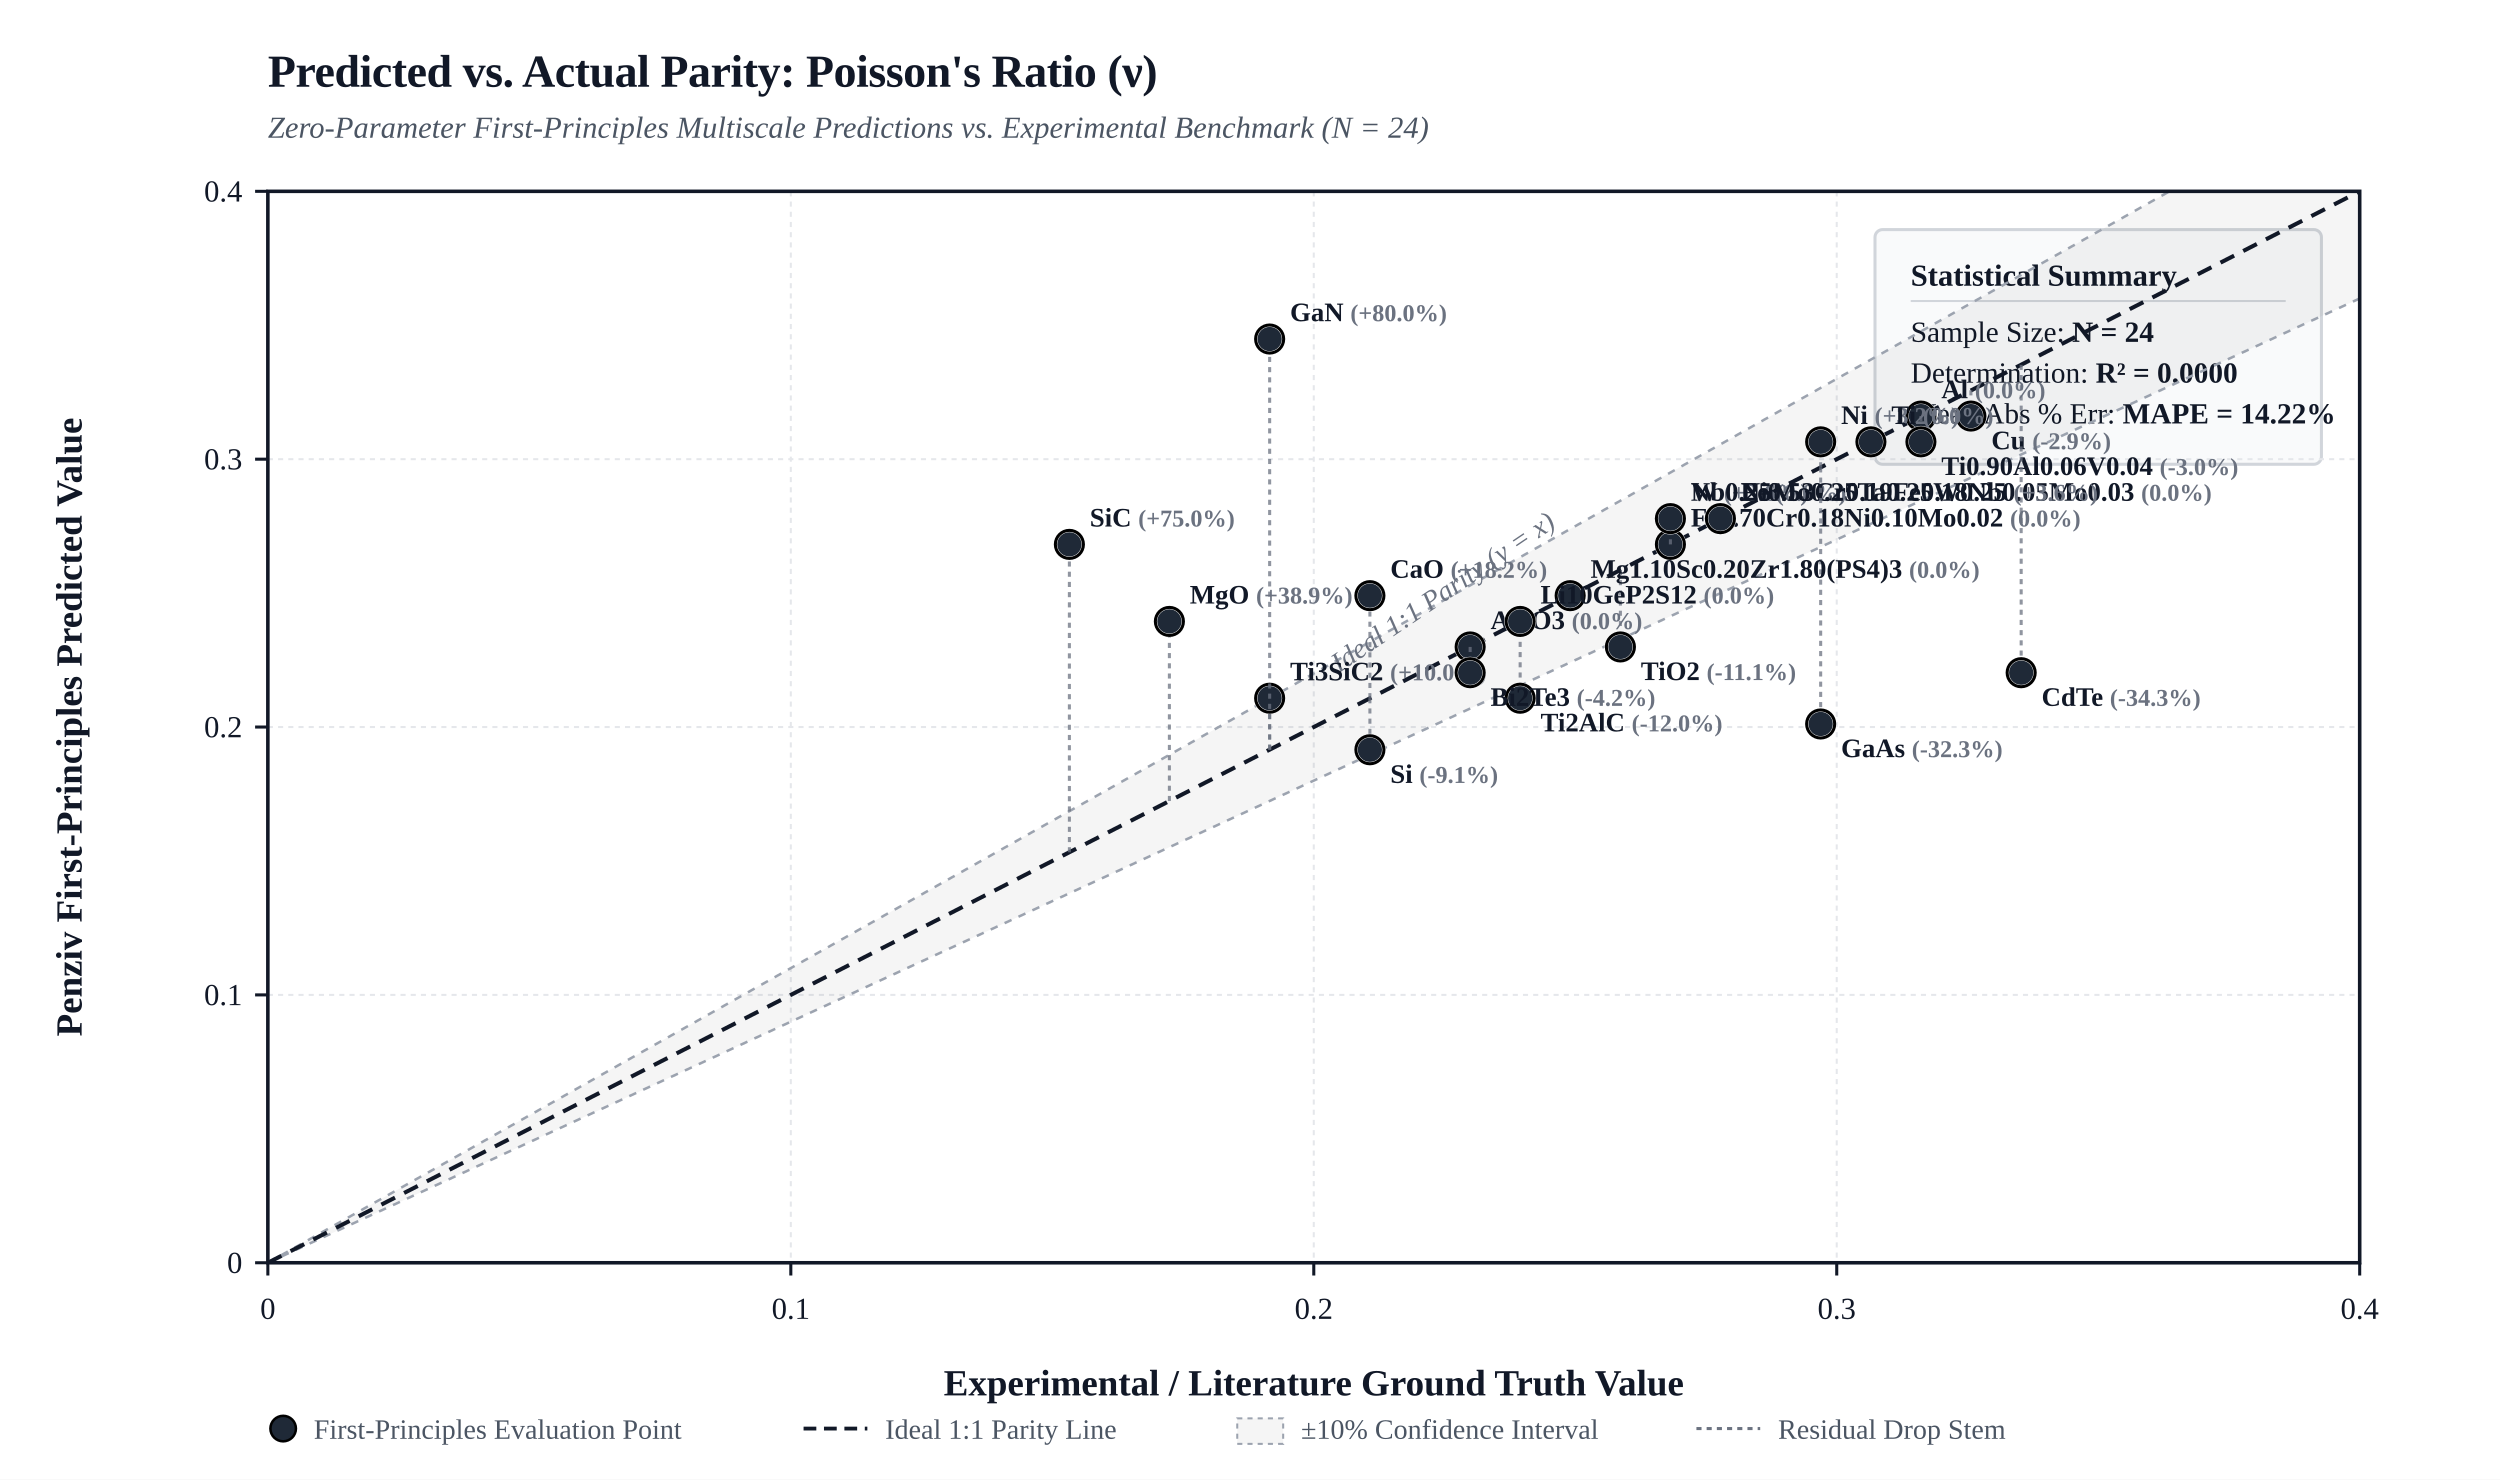
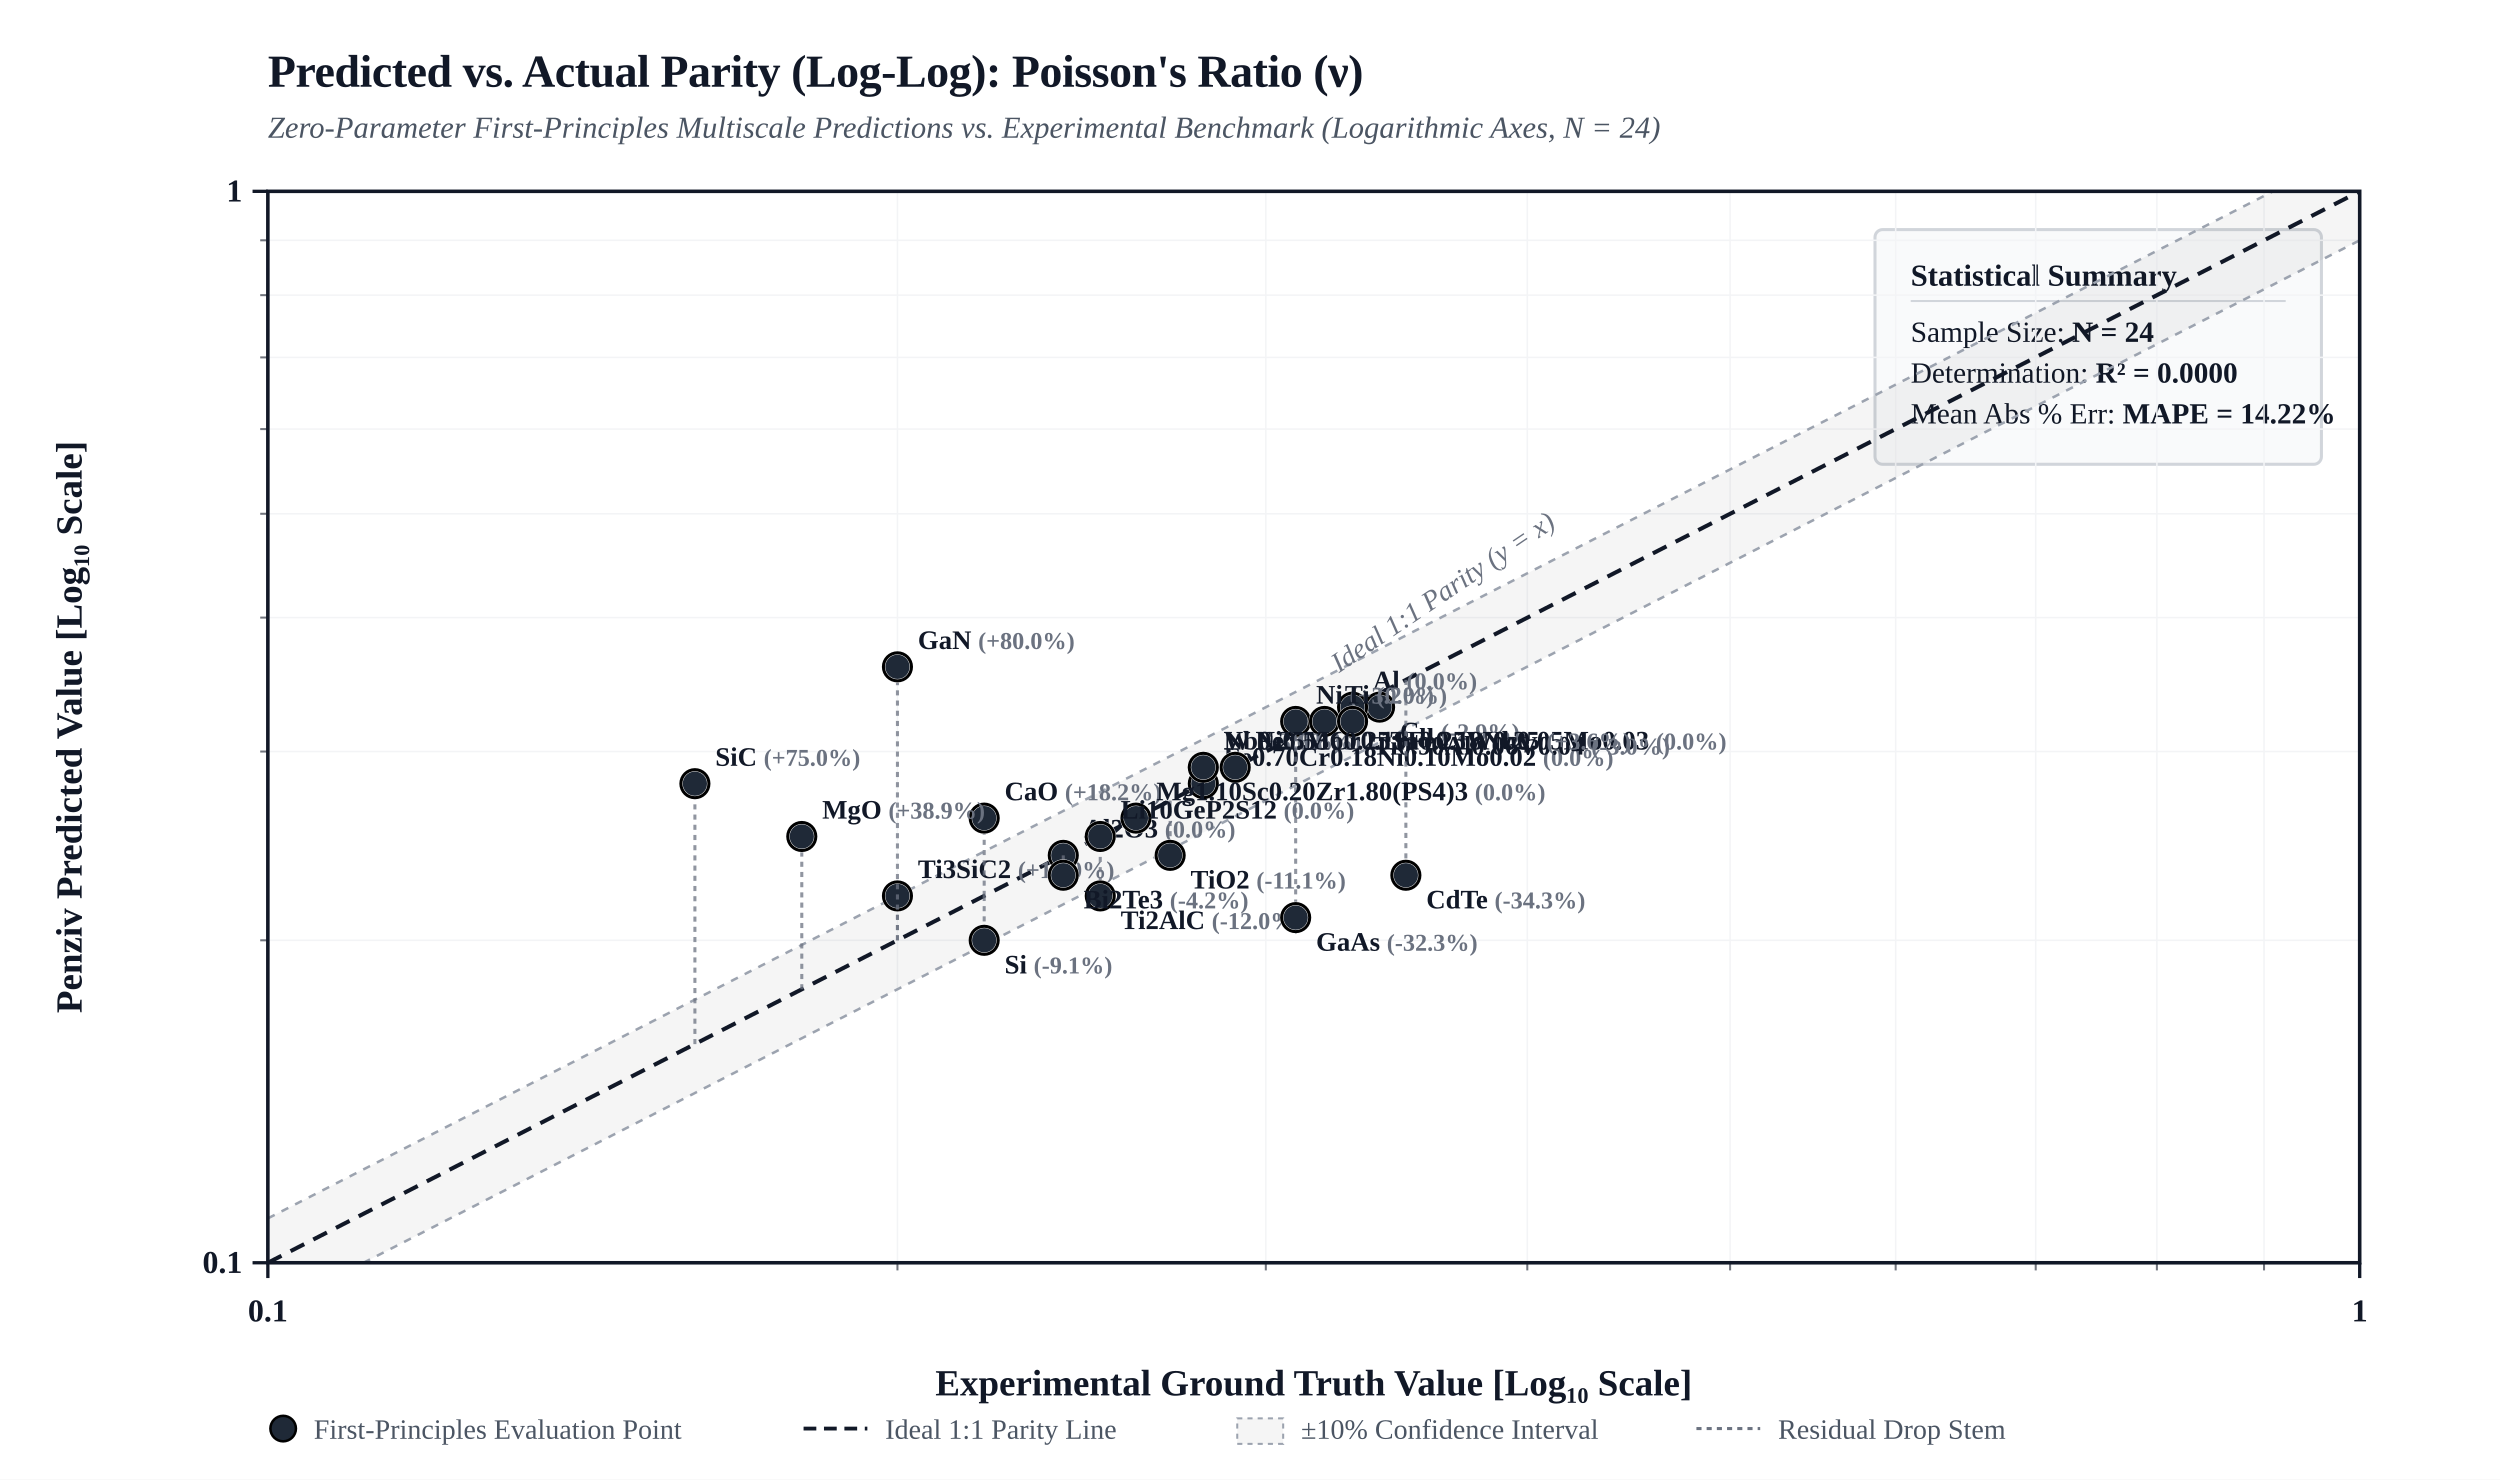
<svg xmlns="http://www.w3.org/2000/svg" viewBox="0 0 980 580" width="100%" height="auto" style="background-color: #FFFFFF; border: 1px solid #E5E7EB; border-radius: 4px; font-family: 'Times New Roman', Times, 'DejaVu Serif', 'TeX Gyre Termes', Georgia, serif;">
  <defs>
    <clipPath id="plotClip">
      <rect x="105" y="75" width="820" height="420" />
    </clipPath>
  </defs>
  <rect x="0" y="0" width="980" height="580" fill="#FFFFFF" />
-   <text x="105" y="34" fill="#111827" font-size="18" font-weight="bold" letter-spacing="-0.01em">Predicted vs. Actual Parity: Poisson's Ratio (ν)</text>
-   <text x="105" y="54" fill="#4B5563" font-size="12" font-style="italic">Zero-Parameter First-Principles Multiscale Predictions vs. Experimental Benchmark (N = 24)</text>
+   <text x="105" y="34" fill="#111827" font-size="18" font-weight="bold" letter-spacing="-0.01em">Predicted vs. Actual Parity (Log-Log): Poisson's Ratio (ν)</text>
+   <text x="105" y="54" fill="#4B5563" font-size="12" font-style="italic">Zero-Parameter First-Principles Multiscale Predictions vs. Experimental Benchmark (Logarithmic Axes, N = 24)</text>
  <g transform="translate(735, 90)">
    <rect width="175" height="92" rx="3" fill="#F9FAFB" stroke="#D1D5DB" stroke-width="1.2" />
    <text x="14" y="22" fill="#111827" font-size="12" font-weight="bold">Statistical Summary</text>
    <line x1="14" y1="28" x2="161" y2="28" stroke="#D1D5DB" stroke-width="0.8" />
    <text x="14" y="44" fill="#111827" font-size="11.5">Sample Size: <tspan font-weight="bold">N = 24</tspan>
    </text>
    <text x="14" y="60" fill="#111827" font-size="11.5">Determination: <tspan font-weight="bold">R² = 0.0000</tspan>
    </text>
    <text x="14" y="76" fill="#111827" font-size="11.5">Mean Abs % Err: <tspan font-weight="bold">MAPE = 14.22%</tspan>
    </text>
  </g>
-   <line x1="105.0" y1="75" x2="105.0" y2="495" stroke="#E5E7EB" stroke-width="0.8" stroke-dasharray="2,2" />
-   <line x1="105" y1="495.0" x2="925" y2="495.0" stroke="#E5E7EB" stroke-width="0.8" stroke-dasharray="2,2" />
-   <line x1="100" y1="495.0" x2="105" y2="495.0" stroke="#111827" stroke-width="1.2" />
-   <text x="95" y="499.0" fill="#111827" font-size="12" font-weight="500" text-anchor="end">0</text>
-   <line x1="105.0" y1="495" x2="105.0" y2="500" stroke="#111827" stroke-width="1.2" />
-   <text x="105.0" y="517.0" fill="#111827" font-size="12" font-weight="500" text-anchor="middle">0</text>
-   <line x1="310.0" y1="75" x2="310.0" y2="495" stroke="#E5E7EB" stroke-width="0.8" stroke-dasharray="2,2" />
-   <line x1="105" y1="390.0" x2="925" y2="390.0" stroke="#E5E7EB" stroke-width="0.8" stroke-dasharray="2,2" />
-   <line x1="100" y1="390.0" x2="105" y2="390.0" stroke="#111827" stroke-width="1.2" />
-   <text x="95" y="394.0" fill="#111827" font-size="12" font-weight="500" text-anchor="end">0.1</text>
-   <line x1="310.0" y1="495" x2="310.0" y2="500" stroke="#111827" stroke-width="1.2" />
-   <text x="310.0" y="517.0" fill="#111827" font-size="12" font-weight="500" text-anchor="middle">0.1</text>
-   <line x1="515.0" y1="75" x2="515.0" y2="495" stroke="#E5E7EB" stroke-width="0.8" stroke-dasharray="2,2" />
-   <line x1="105" y1="285.0" x2="925" y2="285.0" stroke="#E5E7EB" stroke-width="0.8" stroke-dasharray="2,2" />
-   <line x1="100" y1="285.0" x2="105" y2="285.0" stroke="#111827" stroke-width="1.2" />
-   <text x="95" y="289.0" fill="#111827" font-size="12" font-weight="500" text-anchor="end">0.2</text>
-   <line x1="515.0" y1="495" x2="515.0" y2="500" stroke="#111827" stroke-width="1.2" />
-   <text x="515.0" y="517.0" fill="#111827" font-size="12" font-weight="500" text-anchor="middle">0.2</text>
-   <line x1="720.0" y1="75" x2="720.0" y2="495" stroke="#E5E7EB" stroke-width="0.8" stroke-dasharray="2,2" />
-   <line x1="105" y1="180.0" x2="925" y2="180.0" stroke="#E5E7EB" stroke-width="0.8" stroke-dasharray="2,2" />
-   <line x1="100" y1="180.0" x2="105" y2="180.0" stroke="#111827" stroke-width="1.2" />
-   <text x="95" y="184.0" fill="#111827" font-size="12" font-weight="500" text-anchor="end">0.3</text>
-   <line x1="720.0" y1="495" x2="720.0" y2="500" stroke="#111827" stroke-width="1.2" />
-   <text x="720.0" y="517.0" fill="#111827" font-size="12" font-weight="500" text-anchor="middle">0.3</text>
-   <line x1="925.0" y1="75" x2="925.0" y2="495" stroke="#E5E7EB" stroke-width="0.8" stroke-dasharray="2,2" />
-   <line x1="105" y1="75.0" x2="925" y2="75.0" stroke="#E5E7EB" stroke-width="0.8" stroke-dasharray="2,2" />
-   <line x1="100" y1="75.0" x2="105" y2="75.0" stroke="#111827" stroke-width="1.2" />
-   <text x="95" y="79.0" fill="#111827" font-size="12" font-weight="500" text-anchor="end">0.4</text>
-   <line x1="925.0" y1="495" x2="925.0" y2="500" stroke="#111827" stroke-width="1.2" />
-   <text x="925.0" y="517.0" fill="#111827" font-size="12" font-weight="500" text-anchor="middle">0.4</text>
-   <polygon points="105.0,495.0 925.0,33.0 925.0,117.0 105.0,495.0" fill="rgba(0, 0, 0, 0.04)" clip-path="url(#plotClip)" />
-   <line x1="105.0" y1="495.0" x2="925.0" y2="33.0" stroke="#9CA3AF" stroke-width="1.0" stroke-dasharray="3,3" clip-path="url(#plotClip)" />
-   <line x1="105.0" y1="495.0" x2="925.0" y2="117.0" stroke="#9CA3AF" stroke-width="1.0" stroke-dasharray="3,3" clip-path="url(#plotClip)" />
+   <line x1="351.8" y1="75" x2="351.8" y2="495" stroke="#F3F4F6" stroke-width="0.6" />
+   <line x1="105" y1="368.6" x2="925" y2="368.6" stroke="#F3F4F6" stroke-width="0.6" />
+   <line x1="102" y1="368.6" x2="105" y2="368.6" stroke="#111827" stroke-width="0.8" opacity="0.6" />
+   <line x1="351.8" y1="495" x2="351.8" y2="498" stroke="#111827" stroke-width="0.8" opacity="0.6" />
+   <line x1="496.2" y1="75" x2="496.2" y2="495" stroke="#F3F4F6" stroke-width="0.6" />
+   <line x1="105" y1="294.6" x2="925" y2="294.6" stroke="#F3F4F6" stroke-width="0.6" />
+   <line x1="102" y1="294.6" x2="105" y2="294.6" stroke="#111827" stroke-width="0.8" opacity="0.6" />
+   <line x1="496.2" y1="495" x2="496.2" y2="498" stroke="#111827" stroke-width="0.8" opacity="0.6" />
+   <line x1="598.7" y1="75" x2="598.7" y2="495" stroke="#F3F4F6" stroke-width="0.6" />
+   <line x1="105" y1="242.1" x2="925" y2="242.1" stroke="#F3F4F6" stroke-width="0.6" />
+   <line x1="102" y1="242.1" x2="105" y2="242.1" stroke="#111827" stroke-width="0.8" opacity="0.6" />
+   <line x1="598.7" y1="495" x2="598.7" y2="498" stroke="#111827" stroke-width="0.8" opacity="0.6" />
+   <line x1="678.2" y1="75" x2="678.2" y2="495" stroke="#F3F4F6" stroke-width="0.6" />
+   <line x1="105" y1="201.4" x2="925" y2="201.4" stroke="#F3F4F6" stroke-width="0.6" />
+   <line x1="102" y1="201.4" x2="105" y2="201.4" stroke="#111827" stroke-width="0.8" opacity="0.6" />
+   <line x1="678.2" y1="495" x2="678.2" y2="498" stroke="#111827" stroke-width="0.8" opacity="0.6" />
+   <line x1="743.1" y1="75" x2="743.1" y2="495" stroke="#F3F4F6" stroke-width="0.6" />
+   <line x1="105" y1="168.2" x2="925" y2="168.2" stroke="#F3F4F6" stroke-width="0.6" />
+   <line x1="102" y1="168.2" x2="105" y2="168.2" stroke="#111827" stroke-width="0.8" opacity="0.6" />
+   <line x1="743.1" y1="495" x2="743.1" y2="498" stroke="#111827" stroke-width="0.8" opacity="0.6" />
+   <line x1="798.0" y1="75" x2="798.0" y2="495" stroke="#F3F4F6" stroke-width="0.6" />
+   <line x1="105" y1="140.1" x2="925" y2="140.1" stroke="#F3F4F6" stroke-width="0.6" />
+   <line x1="102" y1="140.1" x2="105" y2="140.1" stroke="#111827" stroke-width="0.8" opacity="0.6" />
+   <line x1="798.0" y1="495" x2="798.0" y2="498" stroke="#111827" stroke-width="0.8" opacity="0.6" />
+   <line x1="845.5" y1="75" x2="845.5" y2="495" stroke="#F3F4F6" stroke-width="0.6" />
+   <line x1="105" y1="115.7" x2="925" y2="115.7" stroke="#F3F4F6" stroke-width="0.6" />
+   <line x1="102" y1="115.7" x2="105" y2="115.7" stroke="#111827" stroke-width="0.8" opacity="0.6" />
+   <line x1="845.5" y1="495" x2="845.5" y2="498" stroke="#111827" stroke-width="0.8" opacity="0.6" />
+   <line x1="887.5" y1="75" x2="887.5" y2="495" stroke="#F3F4F6" stroke-width="0.6" />
+   <line x1="105" y1="94.2" x2="925" y2="94.2" stroke="#F3F4F6" stroke-width="0.6" />
+   <line x1="102" y1="94.2" x2="105" y2="94.2" stroke="#111827" stroke-width="0.8" opacity="0.6" />
+   <line x1="887.5" y1="495" x2="887.5" y2="498" stroke="#111827" stroke-width="0.8" opacity="0.6" />
+   <line x1="105.0" y1="75" x2="105.0" y2="495" stroke="#E5E7EB" stroke-width="1.0" stroke-dasharray="3,3" />
+   <line x1="105" y1="495.0" x2="925" y2="495.0" stroke="#E5E7EB" stroke-width="1.0" stroke-dasharray="3,3" />
+   <line x1="99" y1="495.0" x2="105" y2="495.0" stroke="#111827" stroke-width="1.3" />
+   <text x="95" y="499.0" fill="#111827" font-size="12.5" font-weight="bold" text-anchor="end">0.1</text>
+   <line x1="105.0" y1="495" x2="105.0" y2="501" stroke="#111827" stroke-width="1.3" />
+   <text x="105.0" y="518.0" fill="#111827" font-size="12.5" font-weight="bold" text-anchor="middle">0.1</text>
+   <line x1="925.0" y1="75" x2="925.0" y2="495" stroke="#E5E7EB" stroke-width="1.0" stroke-dasharray="3,3" />
+   <line x1="105" y1="75.0" x2="925" y2="75.0" stroke="#E5E7EB" stroke-width="1.0" stroke-dasharray="3,3" />
+   <line x1="99" y1="75.0" x2="105" y2="75.0" stroke="#111827" stroke-width="1.3" />
+   <text x="95" y="79.0" fill="#111827" font-size="12.5" font-weight="bold" text-anchor="end">1</text>
+   <line x1="925.0" y1="495" x2="925.0" y2="501" stroke="#111827" stroke-width="1.3" />
+   <text x="925.0" y="518.0" fill="#111827" font-size="12.5" font-weight="bold" text-anchor="middle">1</text>
+   <polygon points="105.0,477.6 925.0,57.6 925.0,94.2 105.0,514.2" fill="rgba(0, 0, 0, 0.04)" clip-path="url(#plotClip)" />
+   <line x1="105.0" y1="477.6" x2="925.0" y2="57.6" stroke="#9CA3AF" stroke-width="1.0" stroke-dasharray="3,3" clip-path="url(#plotClip)" />
+   <line x1="105.0" y1="514.2" x2="925.0" y2="94.2" stroke="#9CA3AF" stroke-width="1.0" stroke-dasharray="3,3" clip-path="url(#plotClip)" />
  <line x1="105.0" y1="495.0" x2="925.0" y2="75.0" stroke="#111827" stroke-width="1.6" stroke-dasharray="6,4" clip-path="url(#plotClip)" />
  <text x="535.0" y="273.0" fill="#6B7280" font-size="11" font-style="italic" transform="rotate(-34 515.0 285.0)">Ideal 1:1 Parity (y = x)</text>
  <rect x="105" y="75" width="820" height="420" fill="none" stroke="#111827" stroke-width="1.4" />
-   <text x="515.0" y="547.0" fill="#111827" font-size="14.5" font-weight="bold" text-anchor="middle">Experimental / Literature Ground Truth Value</text>
-   <text x="32" y="285.0" fill="#111827" font-size="14.5" font-weight="bold" text-anchor="middle" transform="rotate(-90 32 285.0)">Penziv First-Principles Predicted Value</text>
-   <line x1="772.6" y1="153.0" x2="772.6" y2="163.1" stroke="#6B7280" stroke-width="1.2" stroke-dasharray="2,2" opacity="0.75" clip-path="url(#plotClip)" />
-   <circle cx="772.6" cy="163.1" r="5.5" fill="#1F2937" stroke="#FFFFFF" stroke-width="1.5" />
-   <circle cx="772.6" cy="163.1" r="5.5" fill="none" stroke="#000000" stroke-width="1.2" />
-   <text x="780.6" y="176.1" fill="#111827" font-size="10.5" font-weight="600" text-anchor="start">Cu <tspan fill="#6B7280" font-size="9.5">(-2.9%)</tspan>
-   </text>
-   <line x1="753.0" y1="163.1" x2="753.0" y2="163.1" stroke="#6B7280" stroke-width="1.2" stroke-dasharray="2,2" opacity="0.75" clip-path="url(#plotClip)" />
-   <circle cx="753.0" cy="163.1" r="5.5" fill="#1F2937" stroke="#FFFFFF" stroke-width="1.5" />
-   <circle cx="753.0" cy="163.1" r="5.5" fill="none" stroke="#000000" stroke-width="1.2" />
-   <text x="761.0" y="156.1" fill="#111827" font-size="10.5" font-weight="600" text-anchor="start">Al <tspan fill="#6B7280" font-size="9.5">(0.0%)</tspan>
-   </text>
-   <line x1="713.7" y1="183.2" x2="713.7" y2="173.2" stroke="#6B7280" stroke-width="1.2" stroke-dasharray="2,2" opacity="0.75" clip-path="url(#plotClip)" />
-   <circle cx="713.7" cy="173.2" r="5.5" fill="#1F2937" stroke="#FFFFFF" stroke-width="1.5" />
-   <circle cx="713.7" cy="173.2" r="5.5" fill="none" stroke="#000000" stroke-width="1.2" />
-   <text x="721.7" y="166.2" fill="#111827" font-size="10.5" font-weight="600" text-anchor="start">Ni <tspan fill="#6B7280" font-size="9.5">(+3.2%)</tspan>
-   </text>
-   <line x1="733.4" y1="173.2" x2="733.4" y2="173.2" stroke="#6B7280" stroke-width="1.2" stroke-dasharray="2,2" opacity="0.75" clip-path="url(#plotClip)" />
-   <circle cx="733.4" cy="173.2" r="5.5" fill="#1F2937" stroke="#FFFFFF" stroke-width="1.5" />
-   <circle cx="733.4" cy="173.2" r="5.5" fill="none" stroke="#000000" stroke-width="1.2" />
-   <text x="741.4" y="166.2" fill="#111827" font-size="10.5" font-weight="600" text-anchor="start">Ti <tspan fill="#6B7280" font-size="9.5">(0.0%)</tspan>
-   </text>
-   <line x1="654.8" y1="213.4" x2="654.8" y2="203.3" stroke="#6B7280" stroke-width="1.2" stroke-dasharray="2,2" opacity="0.75" clip-path="url(#plotClip)" />
-   <circle cx="654.8" cy="203.3" r="5.5" fill="#1F2937" stroke="#FFFFFF" stroke-width="1.5" />
-   <circle cx="654.8" cy="203.3" r="5.5" fill="none" stroke="#000000" stroke-width="1.2" />
-   <text x="662.8" y="196.3" fill="#111827" font-size="10.5" font-weight="600" text-anchor="start">W <tspan fill="#6B7280" font-size="9.5">(+3.6%)</tspan>
-   </text>
-   <line x1="674.4" y1="203.3" x2="674.4" y2="203.3" stroke="#6B7280" stroke-width="1.2" stroke-dasharray="2,2" opacity="0.75" clip-path="url(#plotClip)" />
-   <circle cx="674.4" cy="203.3" r="5.5" fill="#1F2937" stroke="#FFFFFF" stroke-width="1.5" />
-   <circle cx="674.4" cy="203.3" r="5.5" fill="none" stroke="#000000" stroke-width="1.2" />
-   <text x="682.4" y="196.3" fill="#111827" font-size="10.5" font-weight="600" text-anchor="start">Fe <tspan fill="#6B7280" font-size="9.5">(0.0%)</tspan>
-   </text>
-   <line x1="654.8" y1="213.4" x2="654.8" y2="213.4" stroke="#6B7280" stroke-width="1.2" stroke-dasharray="2,2" opacity="0.75" clip-path="url(#plotClip)" />
-   <circle cx="654.8" cy="213.4" r="5.5" fill="#1F2937" stroke="#FFFFFF" stroke-width="1.5" />
-   <circle cx="654.8" cy="213.4" r="5.5" fill="none" stroke="#000000" stroke-width="1.2" />
-   <text x="662.8" y="206.4" fill="#111827" font-size="10.5" font-weight="600" text-anchor="start">Fe0.70Cr0.18Ni0.10Mo0.02 <tspan fill="#6B7280" font-size="9.5">(0.0%)</tspan>
-   </text>
-   <line x1="674.4" y1="203.3" x2="674.4" y2="203.3" stroke="#6B7280" stroke-width="1.2" stroke-dasharray="2,2" opacity="0.75" clip-path="url(#plotClip)" />
-   <circle cx="674.4" cy="203.3" r="5.5" fill="#1F2937" stroke="#FFFFFF" stroke-width="1.5" />
-   <circle cx="674.4" cy="203.3" r="5.5" fill="none" stroke="#000000" stroke-width="1.2" />
-   <text x="682.4" y="196.3" fill="#111827" font-size="10.5" font-weight="600" text-anchor="start">Ni0.53Cr0.19Fe0.18Nb0.05Mo0.03 <tspan fill="#6B7280" font-size="9.5">(0.0%)</tspan>
-   </text>
-   <line x1="753.0" y1="163.1" x2="753.0" y2="173.2" stroke="#6B7280" stroke-width="1.2" stroke-dasharray="2,2" opacity="0.75" clip-path="url(#plotClip)" />
-   <circle cx="753.0" cy="173.2" r="5.5" fill="#1F2937" stroke="#FFFFFF" stroke-width="1.5" />
-   <circle cx="753.0" cy="173.2" r="5.5" fill="none" stroke="#000000" stroke-width="1.2" />
-   <text x="761.0" y="186.2" fill="#111827" font-size="10.5" font-weight="600" text-anchor="start">Ti0.90Al0.06V0.04 <tspan fill="#6B7280" font-size="9.5">(-3.0%)</tspan>
-   </text>
-   <line x1="654.8" y1="213.4" x2="654.8" y2="203.3" stroke="#6B7280" stroke-width="1.2" stroke-dasharray="2,2" opacity="0.75" clip-path="url(#plotClip)" />
-   <circle cx="654.8" cy="203.3" r="5.5" fill="#1F2937" stroke="#FFFFFF" stroke-width="1.5" />
-   <circle cx="654.8" cy="203.3" r="5.5" fill="none" stroke="#000000" stroke-width="1.2" />
-   <text x="662.8" y="196.3" fill="#111827" font-size="10.5" font-weight="600" text-anchor="start">Nb0.25Mo0.25Ta0.25W0.25 <tspan fill="#6B7280" font-size="9.5">(+3.6%)</tspan>
-   </text>
-   <line x1="497.7" y1="293.9" x2="497.7" y2="273.7" stroke="#6B7280" stroke-width="1.2" stroke-dasharray="2,2" opacity="0.75" clip-path="url(#plotClip)" />
-   <circle cx="497.7" cy="273.7" r="5.5" fill="#1F2937" stroke="#FFFFFF" stroke-width="1.5" />
-   <circle cx="497.7" cy="273.7" r="5.5" fill="none" stroke="#000000" stroke-width="1.2" />
-   <text x="505.7" y="266.7" fill="#111827" font-size="10.5" font-weight="600" text-anchor="start">Ti3SiC2 <tspan fill="#6B7280" font-size="9.5">(+10.0%)</tspan>
-   </text>
-   <line x1="595.9" y1="243.6" x2="595.9" y2="273.7" stroke="#6B7280" stroke-width="1.2" stroke-dasharray="2,2" opacity="0.75" clip-path="url(#plotClip)" />
-   <circle cx="595.9" cy="273.7" r="5.5" fill="#1F2937" stroke="#FFFFFF" stroke-width="1.5" />
-   <circle cx="595.9" cy="273.7" r="5.5" fill="none" stroke="#000000" stroke-width="1.2" />
-   <text x="603.9" y="286.7" fill="#111827" font-size="10.5" font-weight="600" text-anchor="start">Ti2AlC <tspan fill="#6B7280" font-size="9.5">(-12.0%)</tspan>
-   </text>
-   <line x1="537.0" y1="273.7" x2="537.0" y2="233.5" stroke="#6B7280" stroke-width="1.2" stroke-dasharray="2,2" opacity="0.75" clip-path="url(#plotClip)" />
-   <circle cx="537.0" cy="233.5" r="5.5" fill="#1F2937" stroke="#FFFFFF" stroke-width="1.5" />
-   <circle cx="537.0" cy="233.5" r="5.5" fill="none" stroke="#000000" stroke-width="1.2" />
-   <text x="545.0" y="226.5" fill="#111827" font-size="10.5" font-weight="600" text-anchor="start">CaO <tspan fill="#6B7280" font-size="9.5">(+18.2%)</tspan>
-   </text>
-   <line x1="458.4" y1="314.0" x2="458.4" y2="243.6" stroke="#6B7280" stroke-width="1.2" stroke-dasharray="2,2" opacity="0.75" clip-path="url(#plotClip)" />
-   <circle cx="458.4" cy="243.6" r="5.5" fill="#1F2937" stroke="#FFFFFF" stroke-width="1.5" />
-   <circle cx="458.4" cy="243.6" r="5.5" fill="none" stroke="#000000" stroke-width="1.2" />
-   <text x="466.4" y="236.6" fill="#111827" font-size="10.5" font-weight="600" text-anchor="start">MgO <tspan fill="#6B7280" font-size="9.5">(+38.9%)</tspan>
-   </text>
-   <line x1="576.3" y1="253.6" x2="576.3" y2="253.6" stroke="#6B7280" stroke-width="1.2" stroke-dasharray="2,2" opacity="0.75" clip-path="url(#plotClip)" />
-   <circle cx="576.3" cy="253.6" r="5.5" fill="#1F2937" stroke="#FFFFFF" stroke-width="1.5" />
-   <circle cx="576.3" cy="253.6" r="5.5" fill="none" stroke="#000000" stroke-width="1.2" />
-   <text x="584.3" y="246.6" fill="#111827" font-size="10.5" font-weight="600" text-anchor="start">Al2O3 <tspan fill="#6B7280" font-size="9.5">(0.0%)</tspan>
-   </text>
-   <line x1="635.2" y1="223.4" x2="635.2" y2="253.6" stroke="#6B7280" stroke-width="1.2" stroke-dasharray="2,2" opacity="0.75" clip-path="url(#plotClip)" />
-   <circle cx="635.2" cy="253.6" r="5.5" fill="#1F2937" stroke="#FFFFFF" stroke-width="1.5" />
-   <circle cx="635.2" cy="253.6" r="5.5" fill="none" stroke="#000000" stroke-width="1.2" />
-   <text x="643.2" y="266.6" fill="#111827" font-size="10.5" font-weight="600" text-anchor="start">TiO2 <tspan fill="#6B7280" font-size="9.5">(-11.1%)</tspan>
-   </text>
-   <line x1="419.2" y1="334.1" x2="419.2" y2="213.4" stroke="#6B7280" stroke-width="1.2" stroke-dasharray="2,2" opacity="0.75" clip-path="url(#plotClip)" />
-   <circle cx="419.2" cy="213.4" r="5.5" fill="#1F2937" stroke="#FFFFFF" stroke-width="1.5" />
-   <circle cx="419.2" cy="213.4" r="5.5" fill="none" stroke="#000000" stroke-width="1.2" />
-   <text x="427.2" y="206.4" fill="#111827" font-size="10.5" font-weight="600" text-anchor="start">SiC <tspan fill="#6B7280" font-size="9.5">(+75.0%)</tspan>
-   </text>
-   <line x1="497.7" y1="293.9" x2="497.7" y2="132.9" stroke="#6B7280" stroke-width="1.2" stroke-dasharray="2,2" opacity="0.75" clip-path="url(#plotClip)" />
-   <circle cx="497.7" cy="132.9" r="5.5" fill="#1F2937" stroke="#FFFFFF" stroke-width="1.5" />
-   <circle cx="497.7" cy="132.9" r="5.5" fill="none" stroke="#000000" stroke-width="1.2" />
-   <text x="505.7" y="125.9" fill="#111827" font-size="10.5" font-weight="600" text-anchor="start">GaN <tspan fill="#6B7280" font-size="9.5">(+80.0%)</tspan>
-   </text>
-   <line x1="537.0" y1="273.7" x2="537.0" y2="293.9" stroke="#6B7280" stroke-width="1.2" stroke-dasharray="2,2" opacity="0.75" clip-path="url(#plotClip)" />
-   <circle cx="537.0" cy="293.9" r="5.5" fill="#1F2937" stroke="#FFFFFF" stroke-width="1.5" />
-   <circle cx="537.0" cy="293.9" r="5.5" fill="none" stroke="#000000" stroke-width="1.2" />
-   <text x="545.0" y="306.9" fill="#111827" font-size="10.5" font-weight="600" text-anchor="start">Si <tspan fill="#6B7280" font-size="9.5">(-9.1%)</tspan>
-   </text>
-   <line x1="713.7" y1="183.2" x2="713.7" y2="283.8" stroke="#6B7280" stroke-width="1.2" stroke-dasharray="2,2" opacity="0.75" clip-path="url(#plotClip)" />
-   <circle cx="713.7" cy="283.8" r="5.5" fill="#1F2937" stroke="#FFFFFF" stroke-width="1.5" />
-   <circle cx="713.7" cy="283.8" r="5.5" fill="none" stroke="#000000" stroke-width="1.2" />
-   <text x="721.7" y="296.8" fill="#111827" font-size="10.5" font-weight="600" text-anchor="start">GaAs <tspan fill="#6B7280" font-size="9.5">(-32.3%)</tspan>
-   </text>
-   <line x1="792.3" y1="143.0" x2="792.3" y2="263.7" stroke="#6B7280" stroke-width="1.2" stroke-dasharray="2,2" opacity="0.75" clip-path="url(#plotClip)" />
-   <circle cx="792.3" cy="263.7" r="5.5" fill="#1F2937" stroke="#FFFFFF" stroke-width="1.5" />
-   <circle cx="792.3" cy="263.7" r="5.5" fill="none" stroke="#000000" stroke-width="1.2" />
-   <text x="800.3" y="276.7" fill="#111827" font-size="10.5" font-weight="600" text-anchor="start">CdTe <tspan fill="#6B7280" font-size="9.5">(-34.3%)</tspan>
-   </text>
-   <line x1="576.3" y1="253.6" x2="576.3" y2="263.7" stroke="#6B7280" stroke-width="1.2" stroke-dasharray="2,2" opacity="0.75" clip-path="url(#plotClip)" />
-   <circle cx="576.3" cy="263.7" r="5.5" fill="#1F2937" stroke="#FFFFFF" stroke-width="1.5" />
-   <circle cx="576.3" cy="263.7" r="5.5" fill="none" stroke="#000000" stroke-width="1.2" />
-   <text x="584.3" y="276.7" fill="#111827" font-size="10.5" font-weight="600" text-anchor="start">Bi2Te3 <tspan fill="#6B7280" font-size="9.5">(-4.2%)</tspan>
-   </text>
-   <line x1="615.5" y1="233.5" x2="615.5" y2="233.5" stroke="#6B7280" stroke-width="1.2" stroke-dasharray="2,2" opacity="0.75" clip-path="url(#plotClip)" />
-   <circle cx="615.5" cy="233.5" r="5.5" fill="#1F2937" stroke="#FFFFFF" stroke-width="1.5" />
-   <circle cx="615.5" cy="233.5" r="5.5" fill="none" stroke="#000000" stroke-width="1.2" />
-   <text x="623.5" y="226.5" fill="#111827" font-size="10.5" font-weight="600" text-anchor="start">Mg1.10Sc0.20Zr1.80(PS4)3 <tspan fill="#6B7280" font-size="9.5">(0.0%)</tspan>
-   </text>
-   <line x1="595.9" y1="243.6" x2="595.9" y2="243.6" stroke="#6B7280" stroke-width="1.2" stroke-dasharray="2,2" opacity="0.75" clip-path="url(#plotClip)" />
-   <circle cx="595.9" cy="243.6" r="5.5" fill="#1F2937" stroke="#FFFFFF" stroke-width="1.5" />
-   <circle cx="595.9" cy="243.6" r="5.5" fill="none" stroke="#000000" stroke-width="1.2" />
-   <text x="603.9" y="236.6" fill="#111827" font-size="10.5" font-weight="600" text-anchor="start">Li10GeP2S12 <tspan fill="#6B7280" font-size="9.5">(0.0%)</tspan>
+   <text x="515.0" y="547.0" fill="#111827" font-size="14.5" font-weight="bold" text-anchor="middle">Experimental Ground Truth Value [Log₁₀ Scale]</text>
+   <text x="32" y="285.0" fill="#111827" font-size="14.5" font-weight="bold" text-anchor="middle" transform="rotate(-90 32 285.0)">Penziv Predicted Value [Log₁₀ Scale]</text>
+   <line x1="540.8" y1="271.8" x2="540.8" y2="277.2" stroke="#6B7280" stroke-width="1.2" stroke-dasharray="2,2" opacity="0.75" clip-path="url(#plotClip)" />
+   <circle cx="540.8" cy="277.2" r="5.5" fill="#1F2937" stroke="#FFFFFF" stroke-width="1.5" />
+   <circle cx="540.8" cy="277.2" r="5.5" fill="none" stroke="#000000" stroke-width="1.2" />
+   <text x="548.8" y="290.2" fill="#111827" font-size="10.5" font-weight="600" text-anchor="start">Cu <tspan fill="#6B7280" font-size="9.5">(-2.9%)</tspan>
+   </text>
+   <line x1="530.2" y1="277.2" x2="530.2" y2="277.2" stroke="#6B7280" stroke-width="1.2" stroke-dasharray="2,2" opacity="0.75" clip-path="url(#plotClip)" />
+   <circle cx="530.2" cy="277.2" r="5.5" fill="#1F2937" stroke="#FFFFFF" stroke-width="1.5" />
+   <circle cx="530.2" cy="277.2" r="5.5" fill="none" stroke="#000000" stroke-width="1.2" />
+   <text x="538.2" y="270.2" fill="#111827" font-size="10.5" font-weight="600" text-anchor="start">Al <tspan fill="#6B7280" font-size="9.5">(0.0%)</tspan>
+   </text>
+   <line x1="507.9" y1="288.6" x2="507.9" y2="282.8" stroke="#6B7280" stroke-width="1.2" stroke-dasharray="2,2" opacity="0.75" clip-path="url(#plotClip)" />
+   <circle cx="507.9" cy="282.8" r="5.5" fill="#1F2937" stroke="#FFFFFF" stroke-width="1.5" />
+   <circle cx="507.9" cy="282.8" r="5.5" fill="none" stroke="#000000" stroke-width="1.2" />
+   <text x="515.9" y="275.8" fill="#111827" font-size="10.5" font-weight="600" text-anchor="start">Ni <tspan fill="#6B7280" font-size="9.5">(+3.2%)</tspan>
+   </text>
+   <line x1="519.2" y1="282.8" x2="519.2" y2="282.8" stroke="#6B7280" stroke-width="1.2" stroke-dasharray="2,2" opacity="0.75" clip-path="url(#plotClip)" />
+   <circle cx="519.2" cy="282.8" r="5.5" fill="#1F2937" stroke="#FFFFFF" stroke-width="1.5" />
+   <circle cx="519.2" cy="282.8" r="5.5" fill="none" stroke="#000000" stroke-width="1.2" />
+   <text x="527.2" y="275.8" fill="#111827" font-size="10.5" font-weight="600" text-anchor="start">Ti <tspan fill="#6B7280" font-size="9.5">(0.0%)</tspan>
+   </text>
+   <line x1="471.7" y1="307.2" x2="471.7" y2="300.8" stroke="#6B7280" stroke-width="1.2" stroke-dasharray="2,2" opacity="0.75" clip-path="url(#plotClip)" />
+   <circle cx="471.7" cy="300.8" r="5.5" fill="#1F2937" stroke="#FFFFFF" stroke-width="1.5" />
+   <circle cx="471.7" cy="300.8" r="5.5" fill="none" stroke="#000000" stroke-width="1.2" />
+   <text x="479.7" y="293.8" fill="#111827" font-size="10.5" font-weight="600" text-anchor="start">W <tspan fill="#6B7280" font-size="9.5">(+3.6%)</tspan>
+   </text>
+   <line x1="484.2" y1="300.8" x2="484.2" y2="300.8" stroke="#6B7280" stroke-width="1.2" stroke-dasharray="2,2" opacity="0.75" clip-path="url(#plotClip)" />
+   <circle cx="484.2" cy="300.8" r="5.5" fill="#1F2937" stroke="#FFFFFF" stroke-width="1.5" />
+   <circle cx="484.2" cy="300.8" r="5.5" fill="none" stroke="#000000" stroke-width="1.2" />
+   <text x="492.2" y="293.8" fill="#111827" font-size="10.5" font-weight="600" text-anchor="start">Fe <tspan fill="#6B7280" font-size="9.5">(0.0%)</tspan>
+   </text>
+   <line x1="471.7" y1="307.2" x2="471.7" y2="307.2" stroke="#6B7280" stroke-width="1.2" stroke-dasharray="2,2" opacity="0.75" clip-path="url(#plotClip)" />
+   <circle cx="471.7" cy="307.2" r="5.5" fill="#1F2937" stroke="#FFFFFF" stroke-width="1.5" />
+   <circle cx="471.7" cy="307.2" r="5.5" fill="none" stroke="#000000" stroke-width="1.2" />
+   <text x="479.7" y="300.2" fill="#111827" font-size="10.5" font-weight="600" text-anchor="start">Fe0.70Cr0.18Ni0.10Mo0.02 <tspan fill="#6B7280" font-size="9.5">(0.0%)</tspan>
+   </text>
+   <line x1="484.2" y1="300.8" x2="484.2" y2="300.8" stroke="#6B7280" stroke-width="1.2" stroke-dasharray="2,2" opacity="0.75" clip-path="url(#plotClip)" />
+   <circle cx="484.2" cy="300.8" r="5.5" fill="#1F2937" stroke="#FFFFFF" stroke-width="1.5" />
+   <circle cx="484.2" cy="300.8" r="5.5" fill="none" stroke="#000000" stroke-width="1.2" />
+   <text x="492.2" y="293.8" fill="#111827" font-size="10.5" font-weight="600" text-anchor="start">Ni0.53Cr0.19Fe0.18Nb0.05Mo0.03 <tspan fill="#6B7280" font-size="9.5">(0.0%)</tspan>
+   </text>
+   <line x1="530.2" y1="277.2" x2="530.2" y2="282.8" stroke="#6B7280" stroke-width="1.2" stroke-dasharray="2,2" opacity="0.75" clip-path="url(#plotClip)" />
+   <circle cx="530.2" cy="282.8" r="5.5" fill="#1F2937" stroke="#FFFFFF" stroke-width="1.5" />
+   <circle cx="530.2" cy="282.8" r="5.5" fill="none" stroke="#000000" stroke-width="1.2" />
+   <text x="538.2" y="295.8" fill="#111827" font-size="10.5" font-weight="600" text-anchor="start">Ti0.90Al0.06V0.04 <tspan fill="#6B7280" font-size="9.5">(-3.0%)</tspan>
+   </text>
+   <line x1="471.7" y1="307.2" x2="471.7" y2="300.8" stroke="#6B7280" stroke-width="1.2" stroke-dasharray="2,2" opacity="0.75" clip-path="url(#plotClip)" />
+   <circle cx="471.7" cy="300.8" r="5.5" fill="#1F2937" stroke="#FFFFFF" stroke-width="1.5" />
+   <circle cx="471.7" cy="300.8" r="5.5" fill="none" stroke="#000000" stroke-width="1.2" />
+   <text x="479.7" y="293.8" fill="#111827" font-size="10.5" font-weight="600" text-anchor="start">Nb0.25Mo0.25Ta0.25W0.25 <tspan fill="#6B7280" font-size="9.5">(+3.6%)</tspan>
+   </text>
+   <line x1="351.8" y1="368.6" x2="351.8" y2="351.2" stroke="#6B7280" stroke-width="1.2" stroke-dasharray="2,2" opacity="0.75" clip-path="url(#plotClip)" />
+   <circle cx="351.8" cy="351.2" r="5.5" fill="#1F2937" stroke="#FFFFFF" stroke-width="1.5" />
+   <circle cx="351.8" cy="351.2" r="5.5" fill="none" stroke="#000000" stroke-width="1.2" />
+   <text x="359.8" y="344.2" fill="#111827" font-size="10.5" font-weight="600" text-anchor="start">Ti3SiC2 <tspan fill="#6B7280" font-size="9.5">(+10.0%)</tspan>
+   </text>
+   <line x1="431.3" y1="327.9" x2="431.3" y2="351.2" stroke="#6B7280" stroke-width="1.2" stroke-dasharray="2,2" opacity="0.75" clip-path="url(#plotClip)" />
+   <circle cx="431.3" cy="351.2" r="5.5" fill="#1F2937" stroke="#FFFFFF" stroke-width="1.5" />
+   <circle cx="431.3" cy="351.2" r="5.5" fill="none" stroke="#000000" stroke-width="1.2" />
+   <text x="439.3" y="364.2" fill="#111827" font-size="10.5" font-weight="600" text-anchor="start">Ti2AlC <tspan fill="#6B7280" font-size="9.5">(-12.0%)</tspan>
+   </text>
+   <line x1="385.8" y1="351.2" x2="385.8" y2="320.7" stroke="#6B7280" stroke-width="1.2" stroke-dasharray="2,2" opacity="0.75" clip-path="url(#plotClip)" />
+   <circle cx="385.8" cy="320.7" r="5.5" fill="#1F2937" stroke="#FFFFFF" stroke-width="1.5" />
+   <circle cx="385.8" cy="320.7" r="5.5" fill="none" stroke="#000000" stroke-width="1.2" />
+   <text x="393.8" y="313.7" fill="#111827" font-size="10.5" font-weight="600" text-anchor="start">CaO <tspan fill="#6B7280" font-size="9.5">(+18.2%)</tspan>
+   </text>
+   <line x1="314.3" y1="387.8" x2="314.3" y2="327.9" stroke="#6B7280" stroke-width="1.2" stroke-dasharray="2,2" opacity="0.75" clip-path="url(#plotClip)" />
+   <circle cx="314.3" cy="327.9" r="5.5" fill="#1F2937" stroke="#FFFFFF" stroke-width="1.5" />
+   <circle cx="314.3" cy="327.9" r="5.5" fill="none" stroke="#000000" stroke-width="1.2" />
+   <text x="322.3" y="320.9" fill="#111827" font-size="10.5" font-weight="600" text-anchor="start">MgO <tspan fill="#6B7280" font-size="9.5">(+38.9%)</tspan>
+   </text>
+   <line x1="416.8" y1="335.3" x2="416.8" y2="335.3" stroke="#6B7280" stroke-width="1.2" stroke-dasharray="2,2" opacity="0.75" clip-path="url(#plotClip)" />
+   <circle cx="416.8" cy="335.3" r="5.5" fill="#1F2937" stroke="#FFFFFF" stroke-width="1.5" />
+   <circle cx="416.8" cy="335.3" r="5.5" fill="none" stroke="#000000" stroke-width="1.2" />
+   <text x="424.8" y="328.3" fill="#111827" font-size="10.5" font-weight="600" text-anchor="start">Al2O3 <tspan fill="#6B7280" font-size="9.5">(0.0%)</tspan>
+   </text>
+   <line x1="458.7" y1="313.8" x2="458.7" y2="335.3" stroke="#6B7280" stroke-width="1.2" stroke-dasharray="2,2" opacity="0.75" clip-path="url(#plotClip)" />
+   <circle cx="458.7" cy="335.3" r="5.5" fill="#1F2937" stroke="#FFFFFF" stroke-width="1.5" />
+   <circle cx="458.7" cy="335.3" r="5.5" fill="none" stroke="#000000" stroke-width="1.2" />
+   <text x="466.7" y="348.3" fill="#111827" font-size="10.5" font-weight="600" text-anchor="start">TiO2 <tspan fill="#6B7280" font-size="9.5">(-11.1%)</tspan>
+   </text>
+   <line x1="272.4" y1="409.3" x2="272.4" y2="307.2" stroke="#6B7280" stroke-width="1.2" stroke-dasharray="2,2" opacity="0.75" clip-path="url(#plotClip)" />
+   <circle cx="272.4" cy="307.2" r="5.5" fill="#1F2937" stroke="#FFFFFF" stroke-width="1.5" />
+   <circle cx="272.4" cy="307.2" r="5.5" fill="none" stroke="#000000" stroke-width="1.2" />
+   <text x="280.4" y="300.2" fill="#111827" font-size="10.5" font-weight="600" text-anchor="start">SiC <tspan fill="#6B7280" font-size="9.5">(+75.0%)</tspan>
+   </text>
+   <line x1="351.8" y1="368.6" x2="351.8" y2="261.4" stroke="#6B7280" stroke-width="1.2" stroke-dasharray="2,2" opacity="0.75" clip-path="url(#plotClip)" />
+   <circle cx="351.8" cy="261.4" r="5.5" fill="#1F2937" stroke="#FFFFFF" stroke-width="1.5" />
+   <circle cx="351.8" cy="261.4" r="5.5" fill="none" stroke="#000000" stroke-width="1.2" />
+   <text x="359.8" y="254.4" fill="#111827" font-size="10.5" font-weight="600" text-anchor="start">GaN <tspan fill="#6B7280" font-size="9.5">(+80.0%)</tspan>
+   </text>
+   <line x1="385.8" y1="351.2" x2="385.8" y2="368.6" stroke="#6B7280" stroke-width="1.2" stroke-dasharray="2,2" opacity="0.75" clip-path="url(#plotClip)" />
+   <circle cx="385.8" cy="368.6" r="5.5" fill="#1F2937" stroke="#FFFFFF" stroke-width="1.5" />
+   <circle cx="385.8" cy="368.6" r="5.5" fill="none" stroke="#000000" stroke-width="1.2" />
+   <text x="393.8" y="381.6" fill="#111827" font-size="10.5" font-weight="600" text-anchor="start">Si <tspan fill="#6B7280" font-size="9.5">(-9.1%)</tspan>
+   </text>
+   <line x1="507.9" y1="288.6" x2="507.9" y2="359.7" stroke="#6B7280" stroke-width="1.2" stroke-dasharray="2,2" opacity="0.75" clip-path="url(#plotClip)" />
+   <circle cx="507.9" cy="359.7" r="5.5" fill="#1F2937" stroke="#FFFFFF" stroke-width="1.5" />
+   <circle cx="507.9" cy="359.7" r="5.5" fill="none" stroke="#000000" stroke-width="1.2" />
+   <text x="515.9" y="372.7" fill="#111827" font-size="10.5" font-weight="600" text-anchor="start">GaAs <tspan fill="#6B7280" font-size="9.5">(-32.3%)</tspan>
+   </text>
+   <line x1="551.1" y1="266.5" x2="551.1" y2="343.1" stroke="#6B7280" stroke-width="1.2" stroke-dasharray="2,2" opacity="0.75" clip-path="url(#plotClip)" />
+   <circle cx="551.1" cy="343.1" r="5.5" fill="#1F2937" stroke="#FFFFFF" stroke-width="1.5" />
+   <circle cx="551.1" cy="343.1" r="5.5" fill="none" stroke="#000000" stroke-width="1.2" />
+   <text x="559.1" y="356.1" fill="#111827" font-size="10.5" font-weight="600" text-anchor="start">CdTe <tspan fill="#6B7280" font-size="9.5">(-34.3%)</tspan>
+   </text>
+   <line x1="416.8" y1="335.3" x2="416.8" y2="343.1" stroke="#6B7280" stroke-width="1.2" stroke-dasharray="2,2" opacity="0.75" clip-path="url(#plotClip)" />
+   <circle cx="416.8" cy="343.1" r="5.5" fill="#1F2937" stroke="#FFFFFF" stroke-width="1.5" />
+   <circle cx="416.8" cy="343.1" r="5.5" fill="none" stroke="#000000" stroke-width="1.2" />
+   <text x="424.8" y="356.1" fill="#111827" font-size="10.5" font-weight="600" text-anchor="start">Bi2Te3 <tspan fill="#6B7280" font-size="9.5">(-4.2%)</tspan>
+   </text>
+   <line x1="445.3" y1="320.7" x2="445.3" y2="320.7" stroke="#6B7280" stroke-width="1.2" stroke-dasharray="2,2" opacity="0.75" clip-path="url(#plotClip)" />
+   <circle cx="445.3" cy="320.7" r="5.5" fill="#1F2937" stroke="#FFFFFF" stroke-width="1.5" />
+   <circle cx="445.3" cy="320.7" r="5.5" fill="none" stroke="#000000" stroke-width="1.2" />
+   <text x="453.3" y="313.7" fill="#111827" font-size="10.5" font-weight="600" text-anchor="start">Mg1.10Sc0.20Zr1.80(PS4)3 <tspan fill="#6B7280" font-size="9.5">(0.0%)</tspan>
+   </text>
+   <line x1="431.3" y1="327.9" x2="431.3" y2="327.9" stroke="#6B7280" stroke-width="1.2" stroke-dasharray="2,2" opacity="0.75" clip-path="url(#plotClip)" />
+   <circle cx="431.3" cy="327.9" r="5.5" fill="#1F2937" stroke="#FFFFFF" stroke-width="1.5" />
+   <circle cx="431.3" cy="327.9" r="5.5" fill="none" stroke="#000000" stroke-width="1.2" />
+   <text x="439.3" y="320.9" fill="#111827" font-size="10.5" font-weight="600" text-anchor="start">Li10GeP2S12 <tspan fill="#6B7280" font-size="9.5">(0.0%)</tspan>
  </text>
  <g transform="translate(105, 564)" font-size="11" fill="#4B5563">
    <circle cx="6" cy="-4" r="5" fill="#1F2937" stroke="#000000" stroke-width="1.0" />
    <text x="18" y="0">First-Principles Evaluation Point</text>
    <line x1="210" y1="-4" x2="235" y2="-4" stroke="#111827" stroke-dasharray="5,3" stroke-width="1.5" />
    <text x="242" y="0">Ideal 1:1 Parity Line</text>
    <rect x="380" y="-8" width="18" height="10" fill="rgba(0, 0, 0, 0.04)" stroke="#9CA3AF" stroke-dasharray="2,2" stroke-width="0.8" />
    <text x="405" y="0">±10% Confidence Interval</text>
    <line x1="560" y1="-4" x2="585" y2="-4" stroke="#6B7280" stroke-dasharray="2,2" stroke-width="1.2" />
    <text x="592" y="0">Residual Drop Stem</text>
  </g>
</svg>
